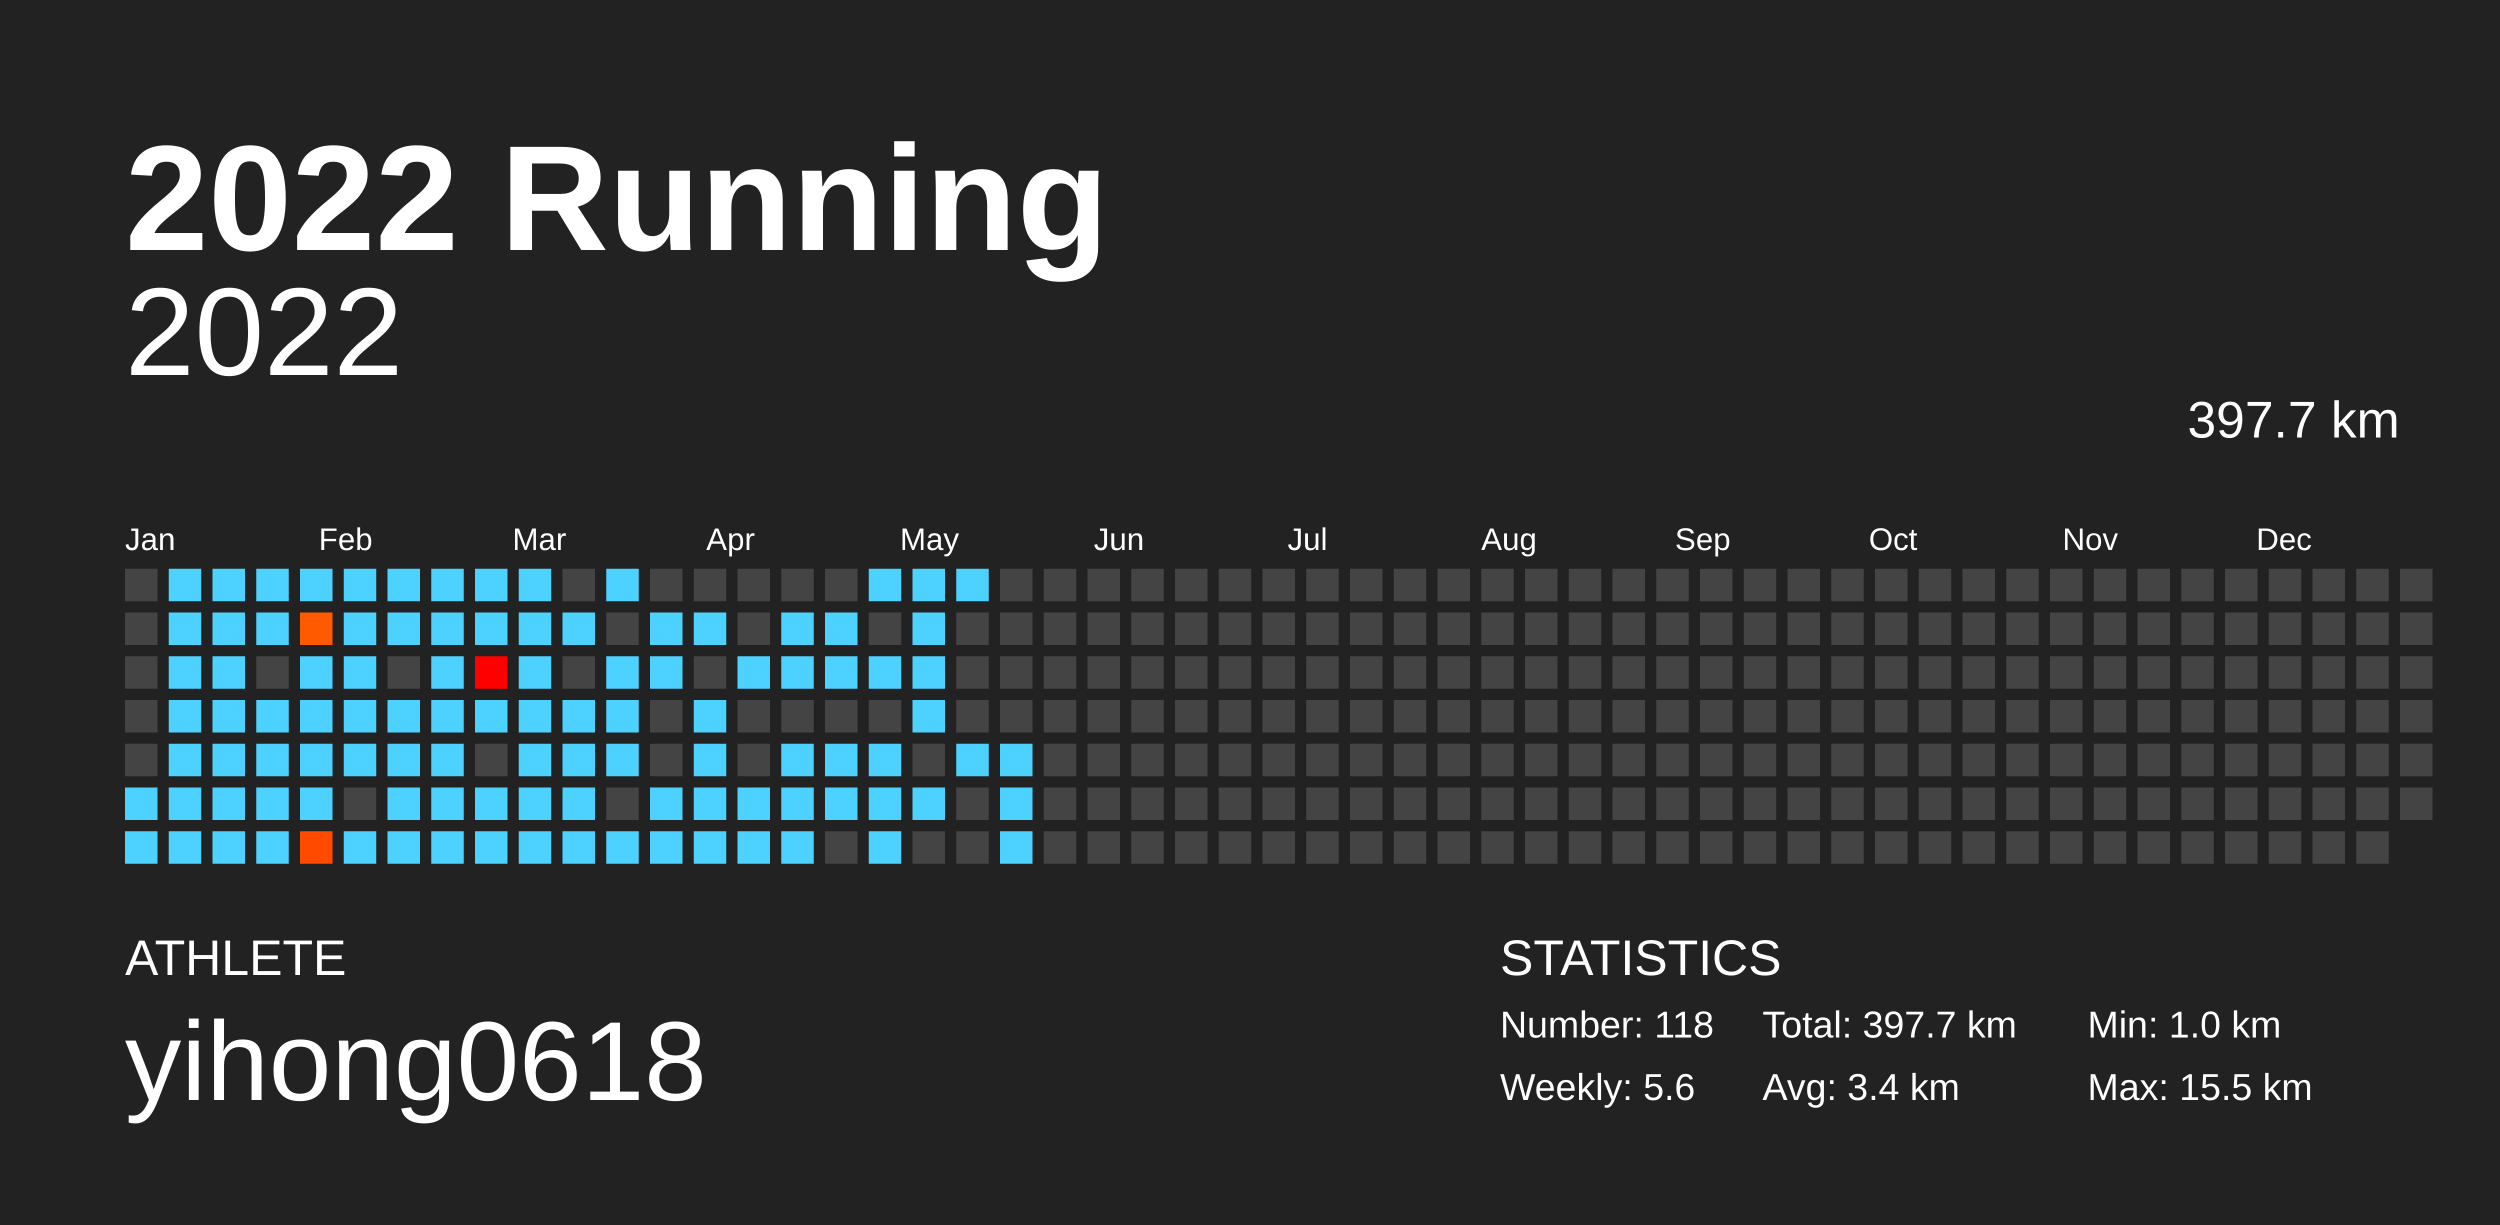
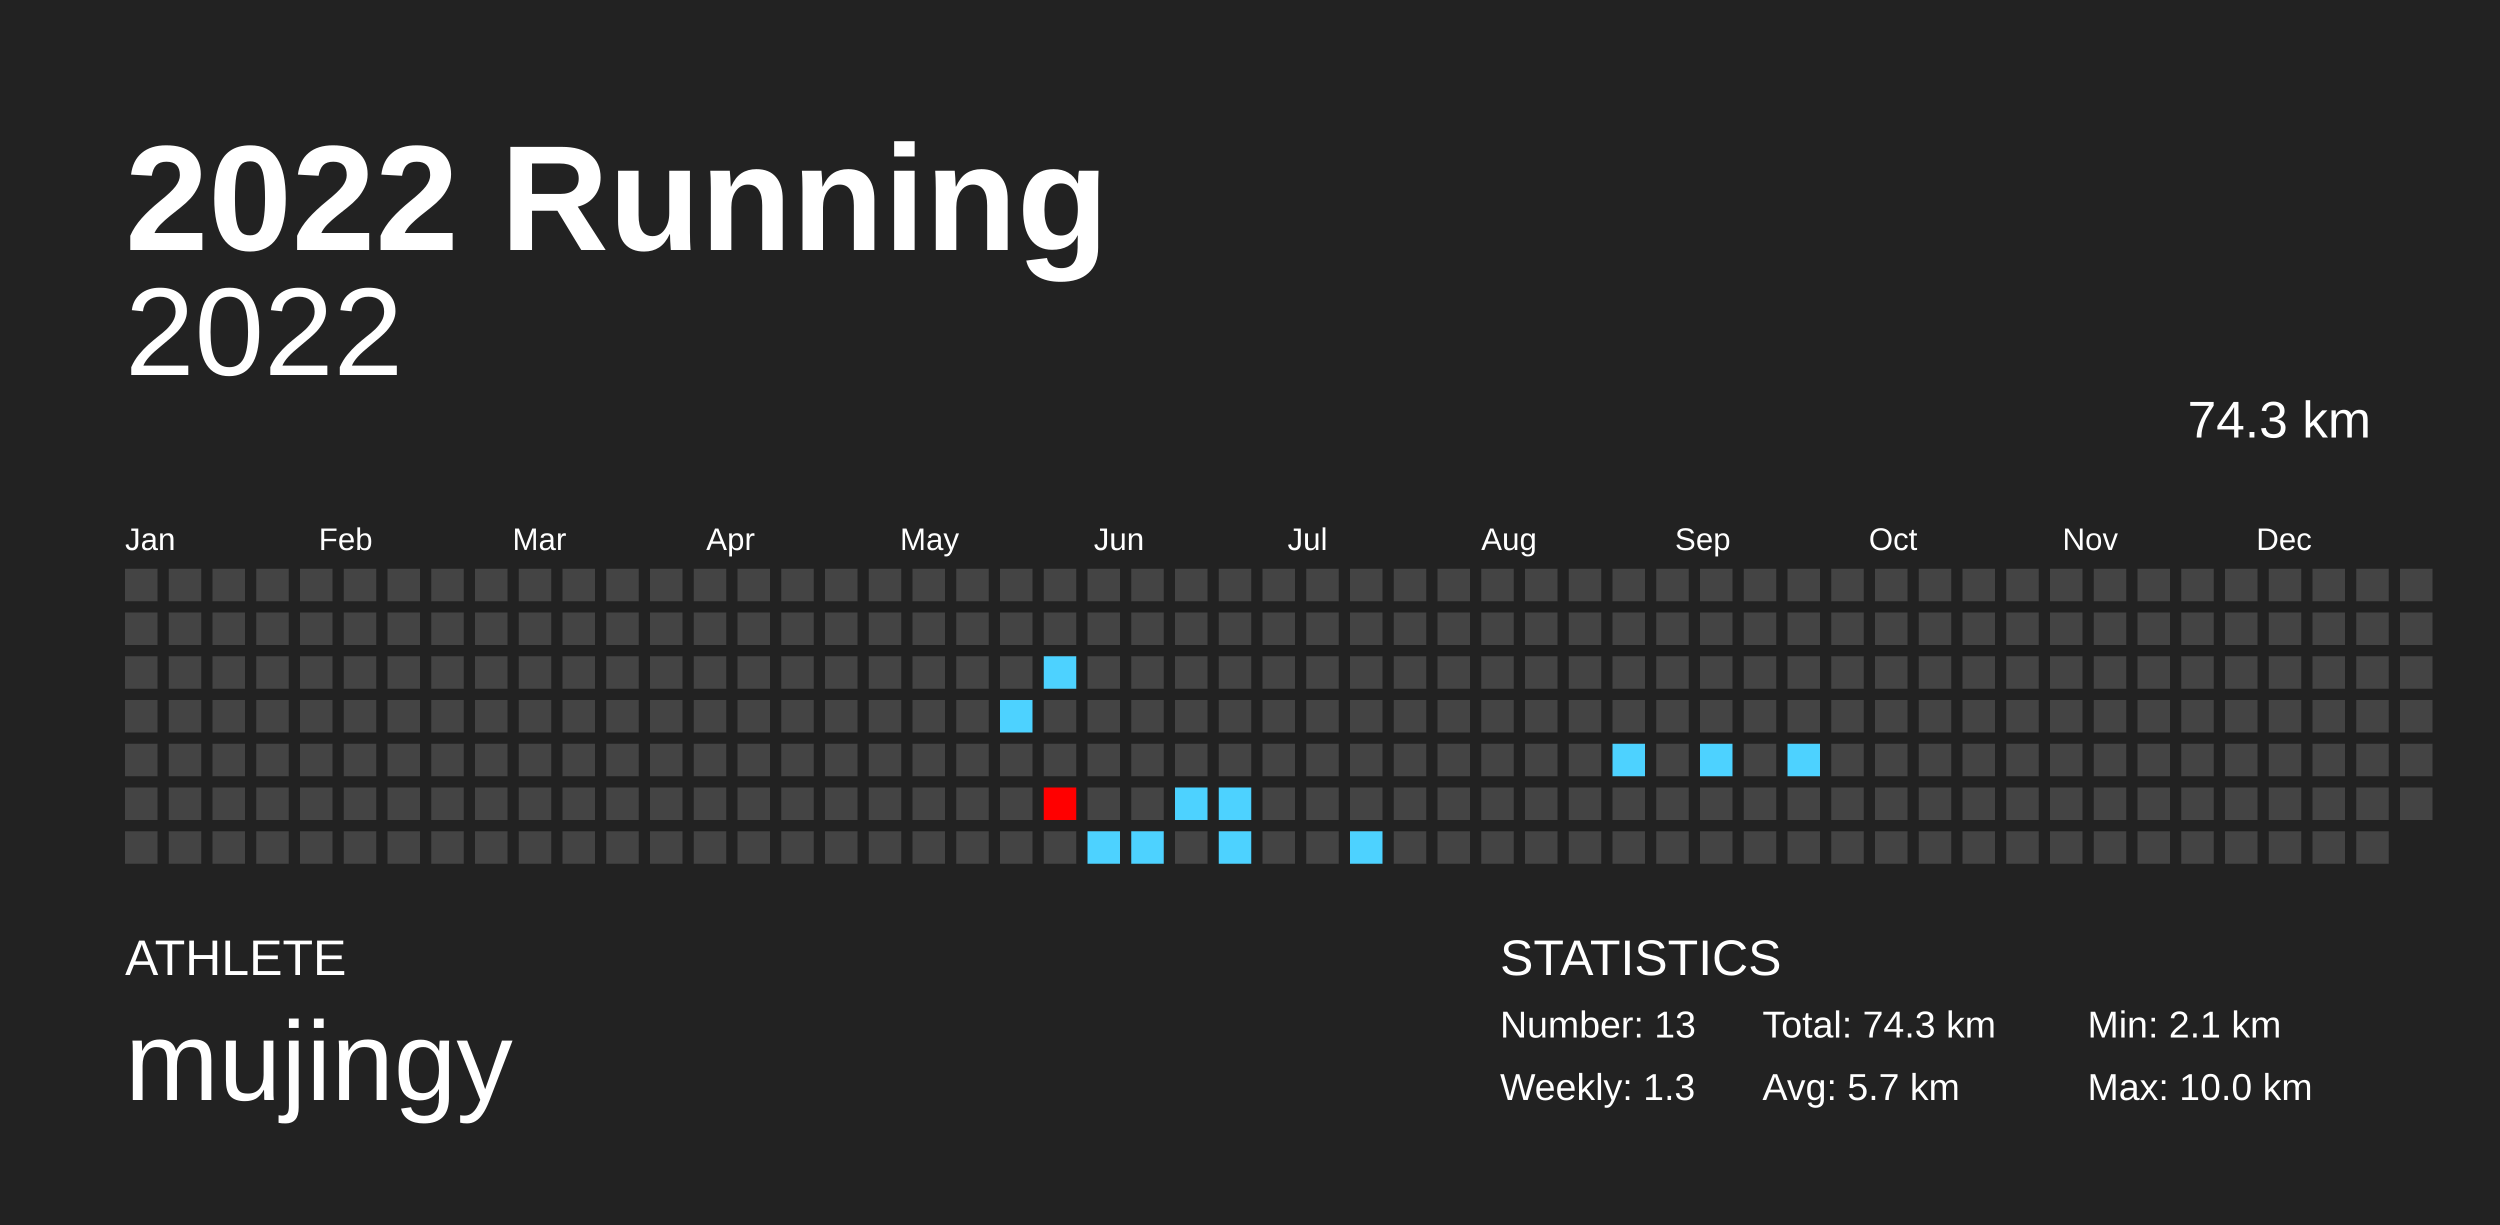
<svg xmlns="http://www.w3.org/2000/svg" baseProfile="full" height="98mm" version="1.1" viewBox="0,0,200,98" width="200mm">
  <defs />
  <rect fill="#222222" height="98" width="200" x="0" y="0" />
  <text fill="#FFFFFF" style="font-size:12px; font-family:Arial; font-weight:bold;" x="10" y="20">2022 Running</text>
  <text fill="#FFFFFF" style="font-size:4px; font-family:Arial" x="10" y="78">ATHLETE</text>
-   <text fill="#FFFFFF" style="font-size:9px; font-family:Arial" x="10" y="88">yihong0618</text>
+   <text fill="#FFFFFF" style="font-size:9px; font-family:Arial" x="10" y="88">mujingy</text>
  <text fill="#FFFFFF" style="font-size:4px; font-family:Arial" x="120" y="78">STATISTICS</text>
-   <text fill="#FFFFFF" style="font-size:3px; font-family:Arial" x="120" y="83">Number: 118</text>
-   <text fill="#FFFFFF" style="font-size:3px; font-family:Arial" x="120" y="88">Weekly: 5.6</text>
-   <text fill="#FFFFFF" style="font-size:3px; font-family:Arial" x="141" y="83">Total: 397.7 km</text>
-   <text fill="#FFFFFF" style="font-size:3px; font-family:Arial" x="141" y="88">Avg: 3.4 km</text>
-   <text fill="#FFFFFF" style="font-size:3px; font-family:Arial" x="167" y="83">Min: 1.0 km</text>
-   <text fill="#FFFFFF" style="font-size:3px; font-family:Arial" x="167" y="88">Max: 15.5 km</text>
+   <text fill="#FFFFFF" style="font-size:3px; font-family:Arial" x="120" y="83">Number: 13</text>
+   <text fill="#FFFFFF" style="font-size:3px; font-family:Arial" x="120" y="88">Weekly: 1.3</text>
+   <text fill="#FFFFFF" style="font-size:3px; font-family:Arial" x="141" y="83">Total: 74.3 km</text>
+   <text fill="#FFFFFF" style="font-size:3px; font-family:Arial" x="141" y="88">Avg: 5.7 km</text>
+   <text fill="#FFFFFF" style="font-size:3px; font-family:Arial" x="167" y="83">Min: 2.1 km</text>
+   <text fill="#FFFFFF" style="font-size:3px; font-family:Arial" x="167" y="88">Max: 10.0 km</text>
  <text alignment-baseline="hanging" fill="#FFFFFF" style="font-size:10.0px; font-family:Arial;" x="10" y="30">2022</text>
-   <text alignment-baseline="hanging" fill="#FFFFFF" style="font-size:4.125px; font-family:Arial;" x="175" y="35">397.7 km</text>
+   <text alignment-baseline="hanging" fill="#FFFFFF" style="font-size:4.125px; font-family:Arial;" x="175" y="35">74.3 km</text>
  <text fill="#FFFFFF" style="font-size:2.5px; font-family:Arial" x="10.0" y="44">Jan</text>
  <text fill="#FFFFFF" style="font-size:2.5px; font-family:Arial" x="25.5" y="44">Feb</text>
  <text fill="#FFFFFF" style="font-size:2.5px; font-family:Arial" x="41.0" y="44">Mar</text>
  <text fill="#FFFFFF" style="font-size:2.5px; font-family:Arial" x="56.5" y="44">Apr</text>
  <text fill="#FFFFFF" style="font-size:2.5px; font-family:Arial" x="72.0" y="44">May</text>
  <text fill="#FFFFFF" style="font-size:2.5px; font-family:Arial" x="87.5" y="44">Jun</text>
  <text fill="#FFFFFF" style="font-size:2.5px; font-family:Arial" x="103.0" y="44">Jul</text>
  <text fill="#FFFFFF" style="font-size:2.5px; font-family:Arial" x="118.5" y="44">Aug</text>
  <text fill="#FFFFFF" style="font-size:2.5px; font-family:Arial" x="134.0" y="44">Sep</text>
  <text fill="#FFFFFF" style="font-size:2.5px; font-family:Arial" x="149.5" y="44">Oct</text>
  <text fill="#FFFFFF" style="font-size:2.5px; font-family:Arial" x="165.0" y="44">Nov</text>
  <text fill="#FFFFFF" style="font-size:2.5px; font-family:Arial" x="180.5" y="44">Dec</text>
  <rect fill="#444444" height="2.6" width="2.6" x="10.0" y="45.5" />
  <rect fill="#444444" height="2.6" width="2.6" x="10.0" y="49.0" />
  <rect fill="#444444" height="2.6" width="2.6" x="10.0" y="52.5" />
  <rect fill="#444444" height="2.6" width="2.6" x="10.0" y="56.0" />
  <rect fill="#444444" height="2.6" width="2.6" x="10.0" y="59.5" />
-   <rect fill="#4dd2ff" height="2.6" width="2.6" x="10.0" y="63.0" />
-   <rect fill="#4dd2ff" height="2.6" width="2.6" x="10.0" y="66.5" />
-   <rect fill="#4dd2ff" height="2.6" width="2.6" x="13.5" y="45.5" />
-   <rect fill="#4dd2ff" height="2.6" width="2.6" x="13.5" y="49.0" />
-   <rect fill="#4dd2ff" height="2.6" width="2.6" x="13.5" y="52.5" />
-   <rect fill="#4dd2ff" height="2.6" width="2.6" x="13.5" y="56.0" />
-   <rect fill="#4dd2ff" height="2.6" width="2.6" x="13.5" y="59.5" />
-   <rect fill="#4dd2ff" height="2.6" width="2.6" x="13.5" y="63.0" />
-   <rect fill="#4dd2ff" height="2.6" width="2.6" x="13.5" y="66.5" />
-   <rect fill="#4dd2ff" height="2.6" width="2.6" x="17.0" y="45.5" />
-   <rect fill="#4dd2ff" height="2.6" width="2.6" x="17.0" y="49.0" />
-   <rect fill="#4dd2ff" height="2.6" width="2.6" x="17.0" y="52.5" />
-   <rect fill="#4dd2ff" height="2.6" width="2.6" x="17.0" y="56.0" />
-   <rect fill="#4dd2ff" height="2.6" width="2.6" x="17.0" y="59.5" />
-   <rect fill="#4dd2ff" height="2.6" width="2.6" x="17.0" y="63.0" />
-   <rect fill="#4dd2ff" height="2.6" width="2.6" x="17.0" y="66.5" />
-   <rect fill="#4dd2ff" height="2.6" width="2.6" x="20.5" y="45.5" />
-   <rect fill="#4dd2ff" height="2.6" width="2.6" x="20.5" y="49.0" />
+   <rect fill="#444444" height="2.6" width="2.6" x="10.0" y="63.0" />
+   <rect fill="#444444" height="2.6" width="2.6" x="10.0" y="66.5" />
+   <rect fill="#444444" height="2.6" width="2.6" x="13.5" y="45.5" />
+   <rect fill="#444444" height="2.6" width="2.6" x="13.5" y="49.0" />
+   <rect fill="#444444" height="2.6" width="2.6" x="13.5" y="52.5" />
+   <rect fill="#444444" height="2.6" width="2.6" x="13.5" y="56.0" />
+   <rect fill="#444444" height="2.6" width="2.6" x="13.5" y="59.5" />
+   <rect fill="#444444" height="2.6" width="2.6" x="13.5" y="63.0" />
+   <rect fill="#444444" height="2.6" width="2.6" x="13.5" y="66.5" />
+   <rect fill="#444444" height="2.6" width="2.6" x="17.0" y="45.5" />
+   <rect fill="#444444" height="2.6" width="2.6" x="17.0" y="49.0" />
+   <rect fill="#444444" height="2.6" width="2.6" x="17.0" y="52.5" />
+   <rect fill="#444444" height="2.6" width="2.6" x="17.0" y="56.0" />
+   <rect fill="#444444" height="2.6" width="2.6" x="17.0" y="59.5" />
+   <rect fill="#444444" height="2.6" width="2.6" x="17.0" y="63.0" />
+   <rect fill="#444444" height="2.6" width="2.6" x="17.0" y="66.5" />
+   <rect fill="#444444" height="2.6" width="2.6" x="20.5" y="45.5" />
+   <rect fill="#444444" height="2.6" width="2.6" x="20.5" y="49.0" />
  <rect fill="#444444" height="2.6" width="2.6" x="20.5" y="52.5" />
-   <rect fill="#4dd2ff" height="2.6" width="2.6" x="20.5" y="56.0" />
-   <rect fill="#4dd2ff" height="2.6" width="2.6" x="20.5" y="59.5" />
-   <rect fill="#4dd2ff" height="2.6" width="2.6" x="20.5" y="63.0" />
-   <rect fill="#4dd2ff" height="2.6" width="2.6" x="20.5" y="66.5" />
-   <rect fill="#4dd2ff" height="2.6" width="2.6" x="24.0" y="45.5" />
-   <rect fill="#ff5a00" height="2.6" width="2.6" x="24.0" y="49.0" />
-   <rect fill="#4dd2ff" height="2.6" width="2.6" x="24.0" y="52.5" />
-   <rect fill="#4dd2ff" height="2.6" width="2.6" x="24.0" y="56.0" />
-   <rect fill="#4dd2ff" height="2.6" width="2.6" x="24.0" y="59.5" />
-   <rect fill="#4dd2ff" height="2.6" width="2.6" x="24.0" y="63.0" />
-   <rect fill="#ff4a00" height="2.6" width="2.6" x="24.0" y="66.5" />
-   <rect fill="#4dd2ff" height="2.6" width="2.6" x="27.5" y="45.5" />
-   <rect fill="#4dd2ff" height="2.6" width="2.6" x="27.5" y="49.0" />
-   <rect fill="#4dd2ff" height="2.6" width="2.6" x="27.5" y="52.5" />
-   <rect fill="#4dd2ff" height="2.6" width="2.6" x="27.5" y="56.0" />
-   <rect fill="#4dd2ff" height="2.6" width="2.6" x="27.5" y="59.5" />
+   <rect fill="#444444" height="2.6" width="2.6" x="20.5" y="56.0" />
+   <rect fill="#444444" height="2.6" width="2.6" x="20.5" y="59.5" />
+   <rect fill="#444444" height="2.6" width="2.6" x="20.5" y="63.0" />
+   <rect fill="#444444" height="2.6" width="2.6" x="20.5" y="66.5" />
+   <rect fill="#444444" height="2.6" width="2.6" x="24.0" y="45.5" />
+   <rect fill="#444444" height="2.6" width="2.6" x="24.0" y="49.0" />
+   <rect fill="#444444" height="2.6" width="2.6" x="24.0" y="52.5" />
+   <rect fill="#444444" height="2.6" width="2.6" x="24.0" y="56.0" />
+   <rect fill="#444444" height="2.6" width="2.6" x="24.0" y="59.5" />
+   <rect fill="#444444" height="2.6" width="2.6" x="24.0" y="63.0" />
+   <rect fill="#444444" height="2.6" width="2.6" x="24.0" y="66.5" />
+   <rect fill="#444444" height="2.6" width="2.6" x="27.5" y="45.5" />
+   <rect fill="#444444" height="2.6" width="2.6" x="27.5" y="49.0" />
+   <rect fill="#444444" height="2.6" width="2.6" x="27.5" y="52.5" />
+   <rect fill="#444444" height="2.6" width="2.6" x="27.5" y="56.0" />
+   <rect fill="#444444" height="2.6" width="2.6" x="27.5" y="59.5" />
  <rect fill="#444444" height="2.6" width="2.6" x="27.5" y="63.0" />
-   <rect fill="#4dd2ff" height="2.6" width="2.6" x="27.5" y="66.5" />
-   <rect fill="#4dd2ff" height="2.6" width="2.6" x="31.0" y="45.5" />
-   <rect fill="#4dd2ff" height="2.6" width="2.6" x="31.0" y="49.0" />
+   <rect fill="#444444" height="2.6" width="2.6" x="27.5" y="66.5" />
+   <rect fill="#444444" height="2.6" width="2.6" x="31.0" y="45.5" />
+   <rect fill="#444444" height="2.6" width="2.6" x="31.0" y="49.0" />
  <rect fill="#444444" height="2.6" width="2.6" x="31.0" y="52.5" />
-   <rect fill="#4dd2ff" height="2.6" width="2.6" x="31.0" y="56.0" />
-   <rect fill="#4dd2ff" height="2.6" width="2.6" x="31.0" y="59.5" />
-   <rect fill="#4dd2ff" height="2.6" width="2.6" x="31.0" y="63.0" />
-   <rect fill="#4dd2ff" height="2.6" width="2.6" x="31.0" y="66.5" />
-   <rect fill="#4dd2ff" height="2.6" width="2.6" x="34.5" y="45.5" />
-   <rect fill="#4dd2ff" height="2.6" width="2.6" x="34.5" y="49.0" />
-   <rect fill="#4dd2ff" height="2.6" width="2.6" x="34.5" y="52.5" />
-   <rect fill="#4dd2ff" height="2.6" width="2.6" x="34.5" y="56.0" />
-   <rect fill="#4dd2ff" height="2.6" width="2.6" x="34.5" y="59.5" />
-   <rect fill="#4dd2ff" height="2.6" width="2.6" x="34.5" y="63.0" />
-   <rect fill="#4dd2ff" height="2.6" width="2.6" x="34.5" y="66.5" />
-   <rect fill="#4dd2ff" height="2.6" width="2.6" x="38.0" y="45.5" />
-   <rect fill="#4dd2ff" height="2.6" width="2.6" x="38.0" y="49.0" />
-   <rect fill="#ff0000" height="2.6" width="2.6" x="38.0" y="52.5" />
-   <rect fill="#4dd2ff" height="2.6" width="2.6" x="38.0" y="56.0" />
+   <rect fill="#444444" height="2.6" width="2.6" x="31.0" y="56.0" />
+   <rect fill="#444444" height="2.6" width="2.6" x="31.0" y="59.5" />
+   <rect fill="#444444" height="2.6" width="2.6" x="31.0" y="63.0" />
+   <rect fill="#444444" height="2.6" width="2.6" x="31.0" y="66.5" />
+   <rect fill="#444444" height="2.6" width="2.6" x="34.5" y="45.5" />
+   <rect fill="#444444" height="2.6" width="2.6" x="34.5" y="49.0" />
+   <rect fill="#444444" height="2.6" width="2.6" x="34.5" y="52.5" />
+   <rect fill="#444444" height="2.6" width="2.6" x="34.5" y="56.0" />
+   <rect fill="#444444" height="2.6" width="2.6" x="34.5" y="59.5" />
+   <rect fill="#444444" height="2.6" width="2.6" x="34.5" y="63.0" />
+   <rect fill="#444444" height="2.6" width="2.6" x="34.5" y="66.5" />
+   <rect fill="#444444" height="2.6" width="2.6" x="38.0" y="45.5" />
+   <rect fill="#444444" height="2.6" width="2.6" x="38.0" y="49.0" />
+   <rect fill="#444444" height="2.6" width="2.6" x="38.0" y="52.5" />
+   <rect fill="#444444" height="2.6" width="2.6" x="38.0" y="56.0" />
  <rect fill="#444444" height="2.6" width="2.6" x="38.0" y="59.5" />
-   <rect fill="#4dd2ff" height="2.6" width="2.6" x="38.0" y="63.0" />
-   <rect fill="#4dd2ff" height="2.6" width="2.6" x="38.0" y="66.5" />
-   <rect fill="#4dd2ff" height="2.6" width="2.6" x="41.5" y="45.5" />
-   <rect fill="#4dd2ff" height="2.6" width="2.6" x="41.5" y="49.0" />
-   <rect fill="#4dd2ff" height="2.6" width="2.6" x="41.5" y="52.5" />
-   <rect fill="#4dd2ff" height="2.6" width="2.6" x="41.5" y="56.0" />
-   <rect fill="#4dd2ff" height="2.6" width="2.6" x="41.5" y="59.5" />
-   <rect fill="#4dd2ff" height="2.6" width="2.6" x="41.5" y="63.0" />
-   <rect fill="#4dd2ff" height="2.6" width="2.6" x="41.5" y="66.5" />
+   <rect fill="#444444" height="2.6" width="2.6" x="38.0" y="63.0" />
+   <rect fill="#444444" height="2.6" width="2.6" x="38.0" y="66.5" />
+   <rect fill="#444444" height="2.6" width="2.6" x="41.5" y="45.5" />
+   <rect fill="#444444" height="2.6" width="2.6" x="41.5" y="49.0" />
+   <rect fill="#444444" height="2.6" width="2.6" x="41.5" y="52.5" />
+   <rect fill="#444444" height="2.6" width="2.6" x="41.5" y="56.0" />
+   <rect fill="#444444" height="2.6" width="2.6" x="41.5" y="59.5" />
+   <rect fill="#444444" height="2.6" width="2.6" x="41.5" y="63.0" />
+   <rect fill="#444444" height="2.6" width="2.6" x="41.5" y="66.5" />
  <rect fill="#444444" height="2.6" width="2.6" x="45.0" y="45.5" />
-   <rect fill="#4dd2ff" height="2.6" width="2.6" x="45.0" y="49.0" />
+   <rect fill="#444444" height="2.6" width="2.6" x="45.0" y="49.0" />
  <rect fill="#444444" height="2.6" width="2.6" x="45.0" y="52.5" />
-   <rect fill="#4dd2ff" height="2.6" width="2.6" x="45.0" y="56.0" />
-   <rect fill="#4dd2ff" height="2.6" width="2.6" x="45.0" y="59.5" />
-   <rect fill="#4dd2ff" height="2.6" width="2.6" x="45.0" y="63.0" />
-   <rect fill="#4dd2ff" height="2.6" width="2.6" x="45.0" y="66.5" />
-   <rect fill="#4dd2ff" height="2.6" width="2.6" x="48.5" y="45.5" />
+   <rect fill="#444444" height="2.6" width="2.6" x="45.0" y="56.0" />
+   <rect fill="#444444" height="2.6" width="2.6" x="45.0" y="59.5" />
+   <rect fill="#444444" height="2.6" width="2.6" x="45.0" y="63.0" />
+   <rect fill="#444444" height="2.6" width="2.6" x="45.0" y="66.5" />
+   <rect fill="#444444" height="2.6" width="2.6" x="48.5" y="45.5" />
  <rect fill="#444444" height="2.6" width="2.6" x="48.5" y="49.0" />
-   <rect fill="#4dd2ff" height="2.6" width="2.6" x="48.5" y="52.5" />
-   <rect fill="#4dd2ff" height="2.6" width="2.6" x="48.5" y="56.0" />
-   <rect fill="#4dd2ff" height="2.6" width="2.6" x="48.5" y="59.5" />
+   <rect fill="#444444" height="2.6" width="2.6" x="48.5" y="52.5" />
+   <rect fill="#444444" height="2.6" width="2.6" x="48.5" y="56.0" />
+   <rect fill="#444444" height="2.6" width="2.6" x="48.5" y="59.5" />
  <rect fill="#444444" height="2.6" width="2.6" x="48.5" y="63.0" />
-   <rect fill="#4dd2ff" height="2.6" width="2.6" x="48.5" y="66.5" />
+   <rect fill="#444444" height="2.6" width="2.6" x="48.5" y="66.5" />
  <rect fill="#444444" height="2.6" width="2.6" x="52.0" y="45.5" />
-   <rect fill="#4dd2ff" height="2.6" width="2.6" x="52.0" y="49.0" />
-   <rect fill="#4dd2ff" height="2.6" width="2.6" x="52.0" y="52.5" />
+   <rect fill="#444444" height="2.6" width="2.6" x="52.0" y="49.0" />
+   <rect fill="#444444" height="2.6" width="2.6" x="52.0" y="52.5" />
  <rect fill="#444444" height="2.6" width="2.6" x="52.0" y="56.0" />
  <rect fill="#444444" height="2.6" width="2.6" x="52.0" y="59.5" />
-   <rect fill="#4dd2ff" height="2.6" width="2.6" x="52.0" y="63.0" />
-   <rect fill="#4dd2ff" height="2.6" width="2.6" x="52.0" y="66.5" />
+   <rect fill="#444444" height="2.6" width="2.6" x="52.0" y="63.0" />
+   <rect fill="#444444" height="2.6" width="2.6" x="52.0" y="66.5" />
  <rect fill="#444444" height="2.6" width="2.6" x="55.5" y="45.5" />
-   <rect fill="#4dd2ff" height="2.6" width="2.6" x="55.5" y="49.0" />
+   <rect fill="#444444" height="2.6" width="2.6" x="55.5" y="49.0" />
  <rect fill="#444444" height="2.6" width="2.6" x="55.5" y="52.5" />
-   <rect fill="#4dd2ff" height="2.6" width="2.6" x="55.5" y="56.0" />
-   <rect fill="#4dd2ff" height="2.6" width="2.6" x="55.5" y="59.5" />
-   <rect fill="#4dd2ff" height="2.6" width="2.6" x="55.5" y="63.0" />
-   <rect fill="#4dd2ff" height="2.6" width="2.6" x="55.5" y="66.5" />
+   <rect fill="#444444" height="2.6" width="2.6" x="55.5" y="56.0" />
+   <rect fill="#444444" height="2.6" width="2.6" x="55.5" y="59.5" />
+   <rect fill="#444444" height="2.6" width="2.6" x="55.5" y="63.0" />
+   <rect fill="#444444" height="2.6" width="2.6" x="55.5" y="66.5" />
  <rect fill="#444444" height="2.6" width="2.6" x="59.0" y="45.5" />
  <rect fill="#444444" height="2.6" width="2.6" x="59.0" y="49.0" />
-   <rect fill="#4dd2ff" height="2.6" width="2.6" x="59.0" y="52.5" />
+   <rect fill="#444444" height="2.6" width="2.6" x="59.0" y="52.5" />
  <rect fill="#444444" height="2.6" width="2.6" x="59.0" y="56.0" />
  <rect fill="#444444" height="2.6" width="2.6" x="59.0" y="59.5" />
-   <rect fill="#4dd2ff" height="2.6" width="2.6" x="59.0" y="63.0" />
-   <rect fill="#4dd2ff" height="2.6" width="2.6" x="59.0" y="66.5" />
+   <rect fill="#444444" height="2.6" width="2.6" x="59.0" y="63.0" />
+   <rect fill="#444444" height="2.6" width="2.6" x="59.0" y="66.5" />
  <rect fill="#444444" height="2.6" width="2.6" x="62.5" y="45.5" />
-   <rect fill="#4dd2ff" height="2.6" width="2.6" x="62.5" y="49.0" />
-   <rect fill="#4dd2ff" height="2.6" width="2.6" x="62.5" y="52.5" />
+   <rect fill="#444444" height="2.6" width="2.6" x="62.5" y="49.0" />
+   <rect fill="#444444" height="2.6" width="2.6" x="62.5" y="52.5" />
  <rect fill="#444444" height="2.6" width="2.6" x="62.5" y="56.0" />
-   <rect fill="#4dd2ff" height="2.6" width="2.6" x="62.5" y="59.5" />
-   <rect fill="#4dd2ff" height="2.6" width="2.6" x="62.5" y="63.0" />
-   <rect fill="#4dd2ff" height="2.6" width="2.6" x="62.5" y="66.5" />
+   <rect fill="#444444" height="2.6" width="2.6" x="62.5" y="59.5" />
+   <rect fill="#444444" height="2.6" width="2.6" x="62.5" y="63.0" />
+   <rect fill="#444444" height="2.6" width="2.6" x="62.5" y="66.5" />
  <rect fill="#444444" height="2.6" width="2.6" x="66.0" y="45.5" />
-   <rect fill="#4dd2ff" height="2.6" width="2.6" x="66.0" y="49.0" />
-   <rect fill="#4dd2ff" height="2.6" width="2.6" x="66.0" y="52.5" />
+   <rect fill="#444444" height="2.6" width="2.6" x="66.0" y="49.0" />
+   <rect fill="#444444" height="2.6" width="2.6" x="66.0" y="52.5" />
  <rect fill="#444444" height="2.6" width="2.6" x="66.0" y="56.0" />
-   <rect fill="#4dd2ff" height="2.6" width="2.6" x="66.0" y="59.5" />
-   <rect fill="#4dd2ff" height="2.6" width="2.6" x="66.0" y="63.0" />
+   <rect fill="#444444" height="2.6" width="2.6" x="66.0" y="59.5" />
+   <rect fill="#444444" height="2.6" width="2.6" x="66.0" y="63.0" />
  <rect fill="#444444" height="2.6" width="2.6" x="66.0" y="66.5" />
-   <rect fill="#4dd2ff" height="2.6" width="2.6" x="69.5" y="45.5" />
+   <rect fill="#444444" height="2.6" width="2.6" x="69.5" y="45.5" />
  <rect fill="#444444" height="2.6" width="2.6" x="69.5" y="49.0" />
-   <rect fill="#4dd2ff" height="2.6" width="2.6" x="69.5" y="52.5" />
+   <rect fill="#444444" height="2.6" width="2.6" x="69.5" y="52.5" />
  <rect fill="#444444" height="2.6" width="2.6" x="69.5" y="56.0" />
-   <rect fill="#4dd2ff" height="2.6" width="2.6" x="69.5" y="59.5" />
-   <rect fill="#4dd2ff" height="2.6" width="2.6" x="69.5" y="63.0" />
-   <rect fill="#4dd2ff" height="2.6" width="2.6" x="69.5" y="66.5" />
-   <rect fill="#4dd2ff" height="2.6" width="2.6" x="73.0" y="45.5" />
-   <rect fill="#4dd2ff" height="2.6" width="2.6" x="73.0" y="49.0" />
-   <rect fill="#4dd2ff" height="2.6" width="2.6" x="73.0" y="52.5" />
-   <rect fill="#4dd2ff" height="2.6" width="2.6" x="73.0" y="56.0" />
+   <rect fill="#444444" height="2.6" width="2.6" x="69.5" y="59.5" />
+   <rect fill="#444444" height="2.6" width="2.6" x="69.5" y="63.0" />
+   <rect fill="#444444" height="2.6" width="2.6" x="69.5" y="66.5" />
+   <rect fill="#444444" height="2.6" width="2.6" x="73.0" y="45.5" />
+   <rect fill="#444444" height="2.6" width="2.6" x="73.0" y="49.0" />
+   <rect fill="#444444" height="2.6" width="2.6" x="73.0" y="52.5" />
+   <rect fill="#444444" height="2.6" width="2.6" x="73.0" y="56.0" />
  <rect fill="#444444" height="2.6" width="2.6" x="73.0" y="59.5" />
-   <rect fill="#4dd2ff" height="2.6" width="2.6" x="73.0" y="63.0" />
+   <rect fill="#444444" height="2.6" width="2.6" x="73.0" y="63.0" />
  <rect fill="#444444" height="2.6" width="2.6" x="73.0" y="66.5" />
-   <rect fill="#4dd2ff" height="2.6" width="2.6" x="76.5" y="45.5" />
+   <rect fill="#444444" height="2.6" width="2.6" x="76.5" y="45.5" />
  <rect fill="#444444" height="2.6" width="2.6" x="76.5" y="49.0" />
  <rect fill="#444444" height="2.6" width="2.6" x="76.5" y="52.5" />
  <rect fill="#444444" height="2.6" width="2.6" x="76.5" y="56.0" />
-   <rect fill="#4dd2ff" height="2.6" width="2.6" x="76.5" y="59.5" />
+   <rect fill="#444444" height="2.6" width="2.6" x="76.5" y="59.5" />
  <rect fill="#444444" height="2.6" width="2.6" x="76.5" y="63.0" />
  <rect fill="#444444" height="2.6" width="2.6" x="76.5" y="66.5" />
  <rect fill="#444444" height="2.6" width="2.6" x="80.0" y="45.5" />
  <rect fill="#444444" height="2.6" width="2.6" x="80.0" y="49.0" />
  <rect fill="#444444" height="2.6" width="2.6" x="80.0" y="52.5" />
-   <rect fill="#444444" height="2.6" width="2.6" x="80.0" y="56.0" />
-   <rect fill="#4dd2ff" height="2.6" width="2.6" x="80.0" y="59.5" />
-   <rect fill="#4dd2ff" height="2.6" width="2.6" x="80.0" y="63.0" />
-   <rect fill="#4dd2ff" height="2.6" width="2.6" x="80.0" y="66.5" />
+   <rect fill="#4dd2ff" height="2.6" width="2.6" x="80.0" y="56.0" />
+   <rect fill="#444444" height="2.6" width="2.6" x="80.0" y="59.5" />
+   <rect fill="#444444" height="2.6" width="2.6" x="80.0" y="63.0" />
+   <rect fill="#444444" height="2.6" width="2.6" x="80.0" y="66.5" />
  <rect fill="#444444" height="2.6" width="2.6" x="83.5" y="45.5" />
  <rect fill="#444444" height="2.6" width="2.6" x="83.5" y="49.0" />
-   <rect fill="#444444" height="2.6" width="2.6" x="83.5" y="52.5" />
+   <rect fill="#4dd2ff" height="2.6" width="2.6" x="83.5" y="52.5" />
  <rect fill="#444444" height="2.6" width="2.6" x="83.5" y="56.0" />
  <rect fill="#444444" height="2.6" width="2.6" x="83.5" y="59.5" />
-   <rect fill="#444444" height="2.6" width="2.6" x="83.5" y="63.0" />
+   <rect fill="#ff0000" height="2.6" width="2.6" x="83.5" y="63.0" />
  <rect fill="#444444" height="2.6" width="2.6" x="83.5" y="66.5" />
  <rect fill="#444444" height="2.6" width="2.6" x="87.0" y="45.5" />
  <rect fill="#444444" height="2.6" width="2.6" x="87.0" y="49.0" />
  <rect fill="#444444" height="2.6" width="2.6" x="87.0" y="52.5" />
  <rect fill="#444444" height="2.6" width="2.6" x="87.0" y="56.0" />
  <rect fill="#444444" height="2.6" width="2.6" x="87.0" y="59.5" />
  <rect fill="#444444" height="2.6" width="2.6" x="87.0" y="63.0" />
-   <rect fill="#444444" height="2.6" width="2.6" x="87.0" y="66.5" />
+   <rect fill="#4dd2ff" height="2.6" width="2.6" x="87.0" y="66.5" />
  <rect fill="#444444" height="2.6" width="2.6" x="90.5" y="45.5" />
  <rect fill="#444444" height="2.6" width="2.6" x="90.5" y="49.0" />
  <rect fill="#444444" height="2.6" width="2.6" x="90.5" y="52.5" />
  <rect fill="#444444" height="2.6" width="2.6" x="90.5" y="56.0" />
  <rect fill="#444444" height="2.6" width="2.6" x="90.5" y="59.5" />
  <rect fill="#444444" height="2.6" width="2.6" x="90.5" y="63.0" />
-   <rect fill="#444444" height="2.6" width="2.6" x="90.5" y="66.5" />
+   <rect fill="#4dd2ff" height="2.6" width="2.6" x="90.5" y="66.5" />
  <rect fill="#444444" height="2.6" width="2.6" x="94.0" y="45.5" />
  <rect fill="#444444" height="2.6" width="2.6" x="94.0" y="49.0" />
  <rect fill="#444444" height="2.6" width="2.6" x="94.0" y="52.5" />
  <rect fill="#444444" height="2.6" width="2.6" x="94.0" y="56.0" />
  <rect fill="#444444" height="2.6" width="2.6" x="94.0" y="59.5" />
-   <rect fill="#444444" height="2.6" width="2.6" x="94.0" y="63.0" />
+   <rect fill="#4dd2ff" height="2.6" width="2.6" x="94.0" y="63.0" />
  <rect fill="#444444" height="2.6" width="2.6" x="94.0" y="66.5" />
  <rect fill="#444444" height="2.6" width="2.6" x="97.5" y="45.5" />
  <rect fill="#444444" height="2.6" width="2.6" x="97.5" y="49.0" />
  <rect fill="#444444" height="2.6" width="2.6" x="97.5" y="52.5" />
  <rect fill="#444444" height="2.6" width="2.6" x="97.5" y="56.0" />
  <rect fill="#444444" height="2.6" width="2.6" x="97.5" y="59.5" />
-   <rect fill="#444444" height="2.6" width="2.6" x="97.5" y="63.0" />
-   <rect fill="#444444" height="2.6" width="2.6" x="97.5" y="66.5" />
+   <rect fill="#4dd2ff" height="2.6" width="2.6" x="97.5" y="63.0" />
+   <rect fill="#4dd2ff" height="2.6" width="2.6" x="97.5" y="66.5" />
  <rect fill="#444444" height="2.6" width="2.6" x="101.0" y="45.5" />
  <rect fill="#444444" height="2.6" width="2.6" x="101.0" y="49.0" />
  <rect fill="#444444" height="2.6" width="2.6" x="101.0" y="52.5" />
  <rect fill="#444444" height="2.6" width="2.6" x="101.0" y="56.0" />
  <rect fill="#444444" height="2.6" width="2.6" x="101.0" y="59.5" />
  <rect fill="#444444" height="2.6" width="2.6" x="101.0" y="63.0" />
  <rect fill="#444444" height="2.6" width="2.6" x="101.0" y="66.5" />
  <rect fill="#444444" height="2.6" width="2.6" x="104.5" y="45.5" />
  <rect fill="#444444" height="2.6" width="2.6" x="104.5" y="49.0" />
  <rect fill="#444444" height="2.6" width="2.6" x="104.5" y="52.5" />
  <rect fill="#444444" height="2.6" width="2.6" x="104.5" y="56.0" />
  <rect fill="#444444" height="2.6" width="2.6" x="104.5" y="59.5" />
  <rect fill="#444444" height="2.6" width="2.6" x="104.5" y="63.0" />
  <rect fill="#444444" height="2.6" width="2.6" x="104.5" y="66.5" />
  <rect fill="#444444" height="2.6" width="2.6" x="108.0" y="45.5" />
  <rect fill="#444444" height="2.6" width="2.6" x="108.0" y="49.0" />
  <rect fill="#444444" height="2.6" width="2.6" x="108.0" y="52.5" />
  <rect fill="#444444" height="2.6" width="2.6" x="108.0" y="56.0" />
  <rect fill="#444444" height="2.6" width="2.6" x="108.0" y="59.5" />
  <rect fill="#444444" height="2.6" width="2.6" x="108.0" y="63.0" />
-   <rect fill="#444444" height="2.6" width="2.6" x="108.0" y="66.5" />
+   <rect fill="#4dd2ff" height="2.6" width="2.6" x="108.0" y="66.5" />
  <rect fill="#444444" height="2.6" width="2.6" x="111.5" y="45.5" />
  <rect fill="#444444" height="2.6" width="2.6" x="111.5" y="49.0" />
  <rect fill="#444444" height="2.6" width="2.6" x="111.5" y="52.5" />
  <rect fill="#444444" height="2.6" width="2.6" x="111.5" y="56.0" />
  <rect fill="#444444" height="2.6" width="2.6" x="111.5" y="59.5" />
  <rect fill="#444444" height="2.6" width="2.6" x="111.5" y="63.0" />
  <rect fill="#444444" height="2.6" width="2.6" x="111.5" y="66.5" />
  <rect fill="#444444" height="2.6" width="2.6" x="115.0" y="45.5" />
  <rect fill="#444444" height="2.6" width="2.6" x="115.0" y="49.0" />
  <rect fill="#444444" height="2.6" width="2.6" x="115.0" y="52.5" />
  <rect fill="#444444" height="2.6" width="2.6" x="115.0" y="56.0" />
  <rect fill="#444444" height="2.6" width="2.6" x="115.0" y="59.5" />
  <rect fill="#444444" height="2.6" width="2.6" x="115.0" y="63.0" />
  <rect fill="#444444" height="2.6" width="2.6" x="115.0" y="66.5" />
  <rect fill="#444444" height="2.6" width="2.6" x="118.5" y="45.5" />
  <rect fill="#444444" height="2.6" width="2.6" x="118.5" y="49.0" />
  <rect fill="#444444" height="2.6" width="2.6" x="118.5" y="52.5" />
  <rect fill="#444444" height="2.6" width="2.6" x="118.5" y="56.0" />
  <rect fill="#444444" height="2.6" width="2.6" x="118.5" y="59.5" />
  <rect fill="#444444" height="2.6" width="2.6" x="118.5" y="63.0" />
  <rect fill="#444444" height="2.6" width="2.6" x="118.5" y="66.5" />
  <rect fill="#444444" height="2.6" width="2.6" x="122.0" y="45.5" />
  <rect fill="#444444" height="2.6" width="2.6" x="122.0" y="49.0" />
  <rect fill="#444444" height="2.6" width="2.6" x="122.0" y="52.5" />
  <rect fill="#444444" height="2.6" width="2.6" x="122.0" y="56.0" />
  <rect fill="#444444" height="2.6" width="2.6" x="122.0" y="59.5" />
  <rect fill="#444444" height="2.6" width="2.6" x="122.0" y="63.0" />
  <rect fill="#444444" height="2.6" width="2.6" x="122.0" y="66.5" />
  <rect fill="#444444" height="2.6" width="2.6" x="125.5" y="45.5" />
  <rect fill="#444444" height="2.6" width="2.6" x="125.5" y="49.0" />
  <rect fill="#444444" height="2.6" width="2.6" x="125.5" y="52.5" />
  <rect fill="#444444" height="2.6" width="2.6" x="125.5" y="56.0" />
  <rect fill="#444444" height="2.6" width="2.6" x="125.5" y="59.5" />
  <rect fill="#444444" height="2.6" width="2.6" x="125.5" y="63.0" />
  <rect fill="#444444" height="2.6" width="2.6" x="125.5" y="66.5" />
  <rect fill="#444444" height="2.6" width="2.6" x="129.0" y="45.5" />
  <rect fill="#444444" height="2.6" width="2.6" x="129.0" y="49.0" />
  <rect fill="#444444" height="2.6" width="2.6" x="129.0" y="52.5" />
  <rect fill="#444444" height="2.6" width="2.6" x="129.0" y="56.0" />
-   <rect fill="#444444" height="2.6" width="2.6" x="129.0" y="59.5" />
+   <rect fill="#4dd2ff" height="2.6" width="2.6" x="129.0" y="59.5" />
  <rect fill="#444444" height="2.6" width="2.6" x="129.0" y="63.0" />
  <rect fill="#444444" height="2.6" width="2.6" x="129.0" y="66.5" />
  <rect fill="#444444" height="2.6" width="2.6" x="132.5" y="45.5" />
  <rect fill="#444444" height="2.6" width="2.6" x="132.5" y="49.0" />
  <rect fill="#444444" height="2.6" width="2.6" x="132.5" y="52.5" />
  <rect fill="#444444" height="2.6" width="2.6" x="132.5" y="56.0" />
  <rect fill="#444444" height="2.6" width="2.6" x="132.5" y="59.5" />
  <rect fill="#444444" height="2.6" width="2.6" x="132.5" y="63.0" />
  <rect fill="#444444" height="2.6" width="2.6" x="132.5" y="66.5" />
  <rect fill="#444444" height="2.6" width="2.6" x="136.0" y="45.5" />
  <rect fill="#444444" height="2.6" width="2.6" x="136.0" y="49.0" />
  <rect fill="#444444" height="2.6" width="2.6" x="136.0" y="52.5" />
  <rect fill="#444444" height="2.6" width="2.6" x="136.0" y="56.0" />
-   <rect fill="#444444" height="2.6" width="2.6" x="136.0" y="59.5" />
+   <rect fill="#4dd2ff" height="2.6" width="2.6" x="136.0" y="59.5" />
  <rect fill="#444444" height="2.6" width="2.6" x="136.0" y="63.0" />
  <rect fill="#444444" height="2.6" width="2.6" x="136.0" y="66.5" />
  <rect fill="#444444" height="2.6" width="2.6" x="139.5" y="45.5" />
  <rect fill="#444444" height="2.6" width="2.6" x="139.5" y="49.0" />
  <rect fill="#444444" height="2.6" width="2.6" x="139.5" y="52.5" />
  <rect fill="#444444" height="2.6" width="2.6" x="139.5" y="56.0" />
  <rect fill="#444444" height="2.6" width="2.6" x="139.5" y="59.5" />
  <rect fill="#444444" height="2.6" width="2.6" x="139.5" y="63.0" />
  <rect fill="#444444" height="2.6" width="2.6" x="139.5" y="66.5" />
  <rect fill="#444444" height="2.6" width="2.6" x="143.0" y="45.5" />
  <rect fill="#444444" height="2.6" width="2.6" x="143.0" y="49.0" />
  <rect fill="#444444" height="2.6" width="2.6" x="143.0" y="52.5" />
  <rect fill="#444444" height="2.6" width="2.6" x="143.0" y="56.0" />
-   <rect fill="#444444" height="2.6" width="2.6" x="143.0" y="59.5" />
+   <rect fill="#4dd2ff" height="2.6" width="2.6" x="143.0" y="59.5" />
  <rect fill="#444444" height="2.6" width="2.6" x="143.0" y="63.0" />
  <rect fill="#444444" height="2.6" width="2.6" x="143.0" y="66.5" />
  <rect fill="#444444" height="2.6" width="2.6" x="146.5" y="45.5" />
  <rect fill="#444444" height="2.6" width="2.6" x="146.5" y="49.0" />
  <rect fill="#444444" height="2.6" width="2.6" x="146.5" y="52.5" />
  <rect fill="#444444" height="2.6" width="2.6" x="146.5" y="56.0" />
  <rect fill="#444444" height="2.6" width="2.6" x="146.5" y="59.5" />
  <rect fill="#444444" height="2.6" width="2.6" x="146.5" y="63.0" />
  <rect fill="#444444" height="2.6" width="2.6" x="146.5" y="66.5" />
  <rect fill="#444444" height="2.6" width="2.6" x="150.0" y="45.5" />
  <rect fill="#444444" height="2.6" width="2.6" x="150.0" y="49.0" />
  <rect fill="#444444" height="2.6" width="2.6" x="150.0" y="52.5" />
  <rect fill="#444444" height="2.6" width="2.6" x="150.0" y="56.0" />
  <rect fill="#444444" height="2.6" width="2.6" x="150.0" y="59.5" />
  <rect fill="#444444" height="2.6" width="2.6" x="150.0" y="63.0" />
  <rect fill="#444444" height="2.6" width="2.6" x="150.0" y="66.5" />
  <rect fill="#444444" height="2.6" width="2.6" x="153.5" y="45.5" />
  <rect fill="#444444" height="2.6" width="2.6" x="153.5" y="49.0" />
  <rect fill="#444444" height="2.6" width="2.6" x="153.5" y="52.5" />
  <rect fill="#444444" height="2.6" width="2.6" x="153.5" y="56.0" />
  <rect fill="#444444" height="2.6" width="2.6" x="153.5" y="59.5" />
  <rect fill="#444444" height="2.6" width="2.6" x="153.5" y="63.0" />
  <rect fill="#444444" height="2.6" width="2.6" x="153.5" y="66.5" />
  <rect fill="#444444" height="2.6" width="2.6" x="157.0" y="45.5" />
  <rect fill="#444444" height="2.6" width="2.6" x="157.0" y="49.0" />
  <rect fill="#444444" height="2.6" width="2.6" x="157.0" y="52.5" />
  <rect fill="#444444" height="2.6" width="2.6" x="157.0" y="56.0" />
  <rect fill="#444444" height="2.6" width="2.6" x="157.0" y="59.5" />
  <rect fill="#444444" height="2.6" width="2.6" x="157.0" y="63.0" />
  <rect fill="#444444" height="2.6" width="2.6" x="157.0" y="66.5" />
  <rect fill="#444444" height="2.6" width="2.6" x="160.5" y="45.5" />
  <rect fill="#444444" height="2.6" width="2.6" x="160.5" y="49.0" />
  <rect fill="#444444" height="2.6" width="2.6" x="160.5" y="52.5" />
  <rect fill="#444444" height="2.6" width="2.6" x="160.5" y="56.0" />
  <rect fill="#444444" height="2.6" width="2.6" x="160.5" y="59.5" />
  <rect fill="#444444" height="2.6" width="2.6" x="160.5" y="63.0" />
  <rect fill="#444444" height="2.6" width="2.6" x="160.5" y="66.5" />
  <rect fill="#444444" height="2.6" width="2.6" x="164.0" y="45.5" />
  <rect fill="#444444" height="2.6" width="2.6" x="164.0" y="49.0" />
  <rect fill="#444444" height="2.6" width="2.6" x="164.0" y="52.5" />
  <rect fill="#444444" height="2.6" width="2.6" x="164.0" y="56.0" />
  <rect fill="#444444" height="2.6" width="2.6" x="164.0" y="59.5" />
  <rect fill="#444444" height="2.6" width="2.6" x="164.0" y="63.0" />
  <rect fill="#444444" height="2.6" width="2.6" x="164.0" y="66.5" />
  <rect fill="#444444" height="2.6" width="2.6" x="167.5" y="45.5" />
  <rect fill="#444444" height="2.6" width="2.6" x="167.5" y="49.0" />
  <rect fill="#444444" height="2.6" width="2.6" x="167.5" y="52.5" />
  <rect fill="#444444" height="2.6" width="2.6" x="167.5" y="56.0" />
  <rect fill="#444444" height="2.6" width="2.6" x="167.5" y="59.5" />
  <rect fill="#444444" height="2.6" width="2.6" x="167.5" y="63.0" />
  <rect fill="#444444" height="2.6" width="2.6" x="167.5" y="66.5" />
  <rect fill="#444444" height="2.6" width="2.6" x="171.0" y="45.5" />
  <rect fill="#444444" height="2.6" width="2.6" x="171.0" y="49.0" />
  <rect fill="#444444" height="2.6" width="2.6" x="171.0" y="52.5" />
  <rect fill="#444444" height="2.6" width="2.6" x="171.0" y="56.0" />
  <rect fill="#444444" height="2.6" width="2.6" x="171.0" y="59.5" />
  <rect fill="#444444" height="2.6" width="2.6" x="171.0" y="63.0" />
  <rect fill="#444444" height="2.6" width="2.6" x="171.0" y="66.5" />
  <rect fill="#444444" height="2.6" width="2.6" x="174.5" y="45.5" />
  <rect fill="#444444" height="2.6" width="2.6" x="174.5" y="49.0" />
  <rect fill="#444444" height="2.6" width="2.6" x="174.5" y="52.5" />
  <rect fill="#444444" height="2.6" width="2.6" x="174.5" y="56.0" />
  <rect fill="#444444" height="2.6" width="2.6" x="174.5" y="59.5" />
  <rect fill="#444444" height="2.6" width="2.6" x="174.5" y="63.0" />
  <rect fill="#444444" height="2.6" width="2.6" x="174.5" y="66.5" />
  <rect fill="#444444" height="2.6" width="2.6" x="178.0" y="45.5" />
  <rect fill="#444444" height="2.6" width="2.6" x="178.0" y="49.0" />
  <rect fill="#444444" height="2.6" width="2.6" x="178.0" y="52.5" />
  <rect fill="#444444" height="2.6" width="2.6" x="178.0" y="56.0" />
  <rect fill="#444444" height="2.6" width="2.6" x="178.0" y="59.5" />
  <rect fill="#444444" height="2.6" width="2.6" x="178.0" y="63.0" />
  <rect fill="#444444" height="2.6" width="2.6" x="178.0" y="66.5" />
  <rect fill="#444444" height="2.6" width="2.6" x="181.5" y="45.5" />
  <rect fill="#444444" height="2.6" width="2.6" x="181.5" y="49.0" />
  <rect fill="#444444" height="2.6" width="2.6" x="181.5" y="52.5" />
  <rect fill="#444444" height="2.6" width="2.6" x="181.5" y="56.0" />
  <rect fill="#444444" height="2.6" width="2.6" x="181.5" y="59.5" />
  <rect fill="#444444" height="2.6" width="2.6" x="181.5" y="63.0" />
  <rect fill="#444444" height="2.6" width="2.6" x="181.5" y="66.5" />
  <rect fill="#444444" height="2.6" width="2.6" x="185.0" y="45.5" />
  <rect fill="#444444" height="2.6" width="2.6" x="185.0" y="49.0" />
  <rect fill="#444444" height="2.6" width="2.6" x="185.0" y="52.5" />
  <rect fill="#444444" height="2.6" width="2.6" x="185.0" y="56.0" />
  <rect fill="#444444" height="2.6" width="2.6" x="185.0" y="59.5" />
  <rect fill="#444444" height="2.6" width="2.6" x="185.0" y="63.0" />
  <rect fill="#444444" height="2.6" width="2.6" x="185.0" y="66.5" />
  <rect fill="#444444" height="2.6" width="2.6" x="188.5" y="45.5" />
  <rect fill="#444444" height="2.6" width="2.6" x="188.5" y="49.0" />
  <rect fill="#444444" height="2.6" width="2.6" x="188.5" y="52.5" />
  <rect fill="#444444" height="2.6" width="2.6" x="188.5" y="56.0" />
  <rect fill="#444444" height="2.6" width="2.6" x="188.5" y="59.5" />
  <rect fill="#444444" height="2.6" width="2.6" x="188.5" y="63.0" />
  <rect fill="#444444" height="2.6" width="2.6" x="188.5" y="66.5" />
  <rect fill="#444444" height="2.6" width="2.6" x="192.0" y="45.5" />
  <rect fill="#444444" height="2.6" width="2.6" x="192.0" y="49.0" />
  <rect fill="#444444" height="2.6" width="2.6" x="192.0" y="52.5" />
  <rect fill="#444444" height="2.6" width="2.6" x="192.0" y="56.0" />
  <rect fill="#444444" height="2.6" width="2.6" x="192.0" y="59.5" />
  <rect fill="#444444" height="2.6" width="2.6" x="192.0" y="63.0" />
</svg>
